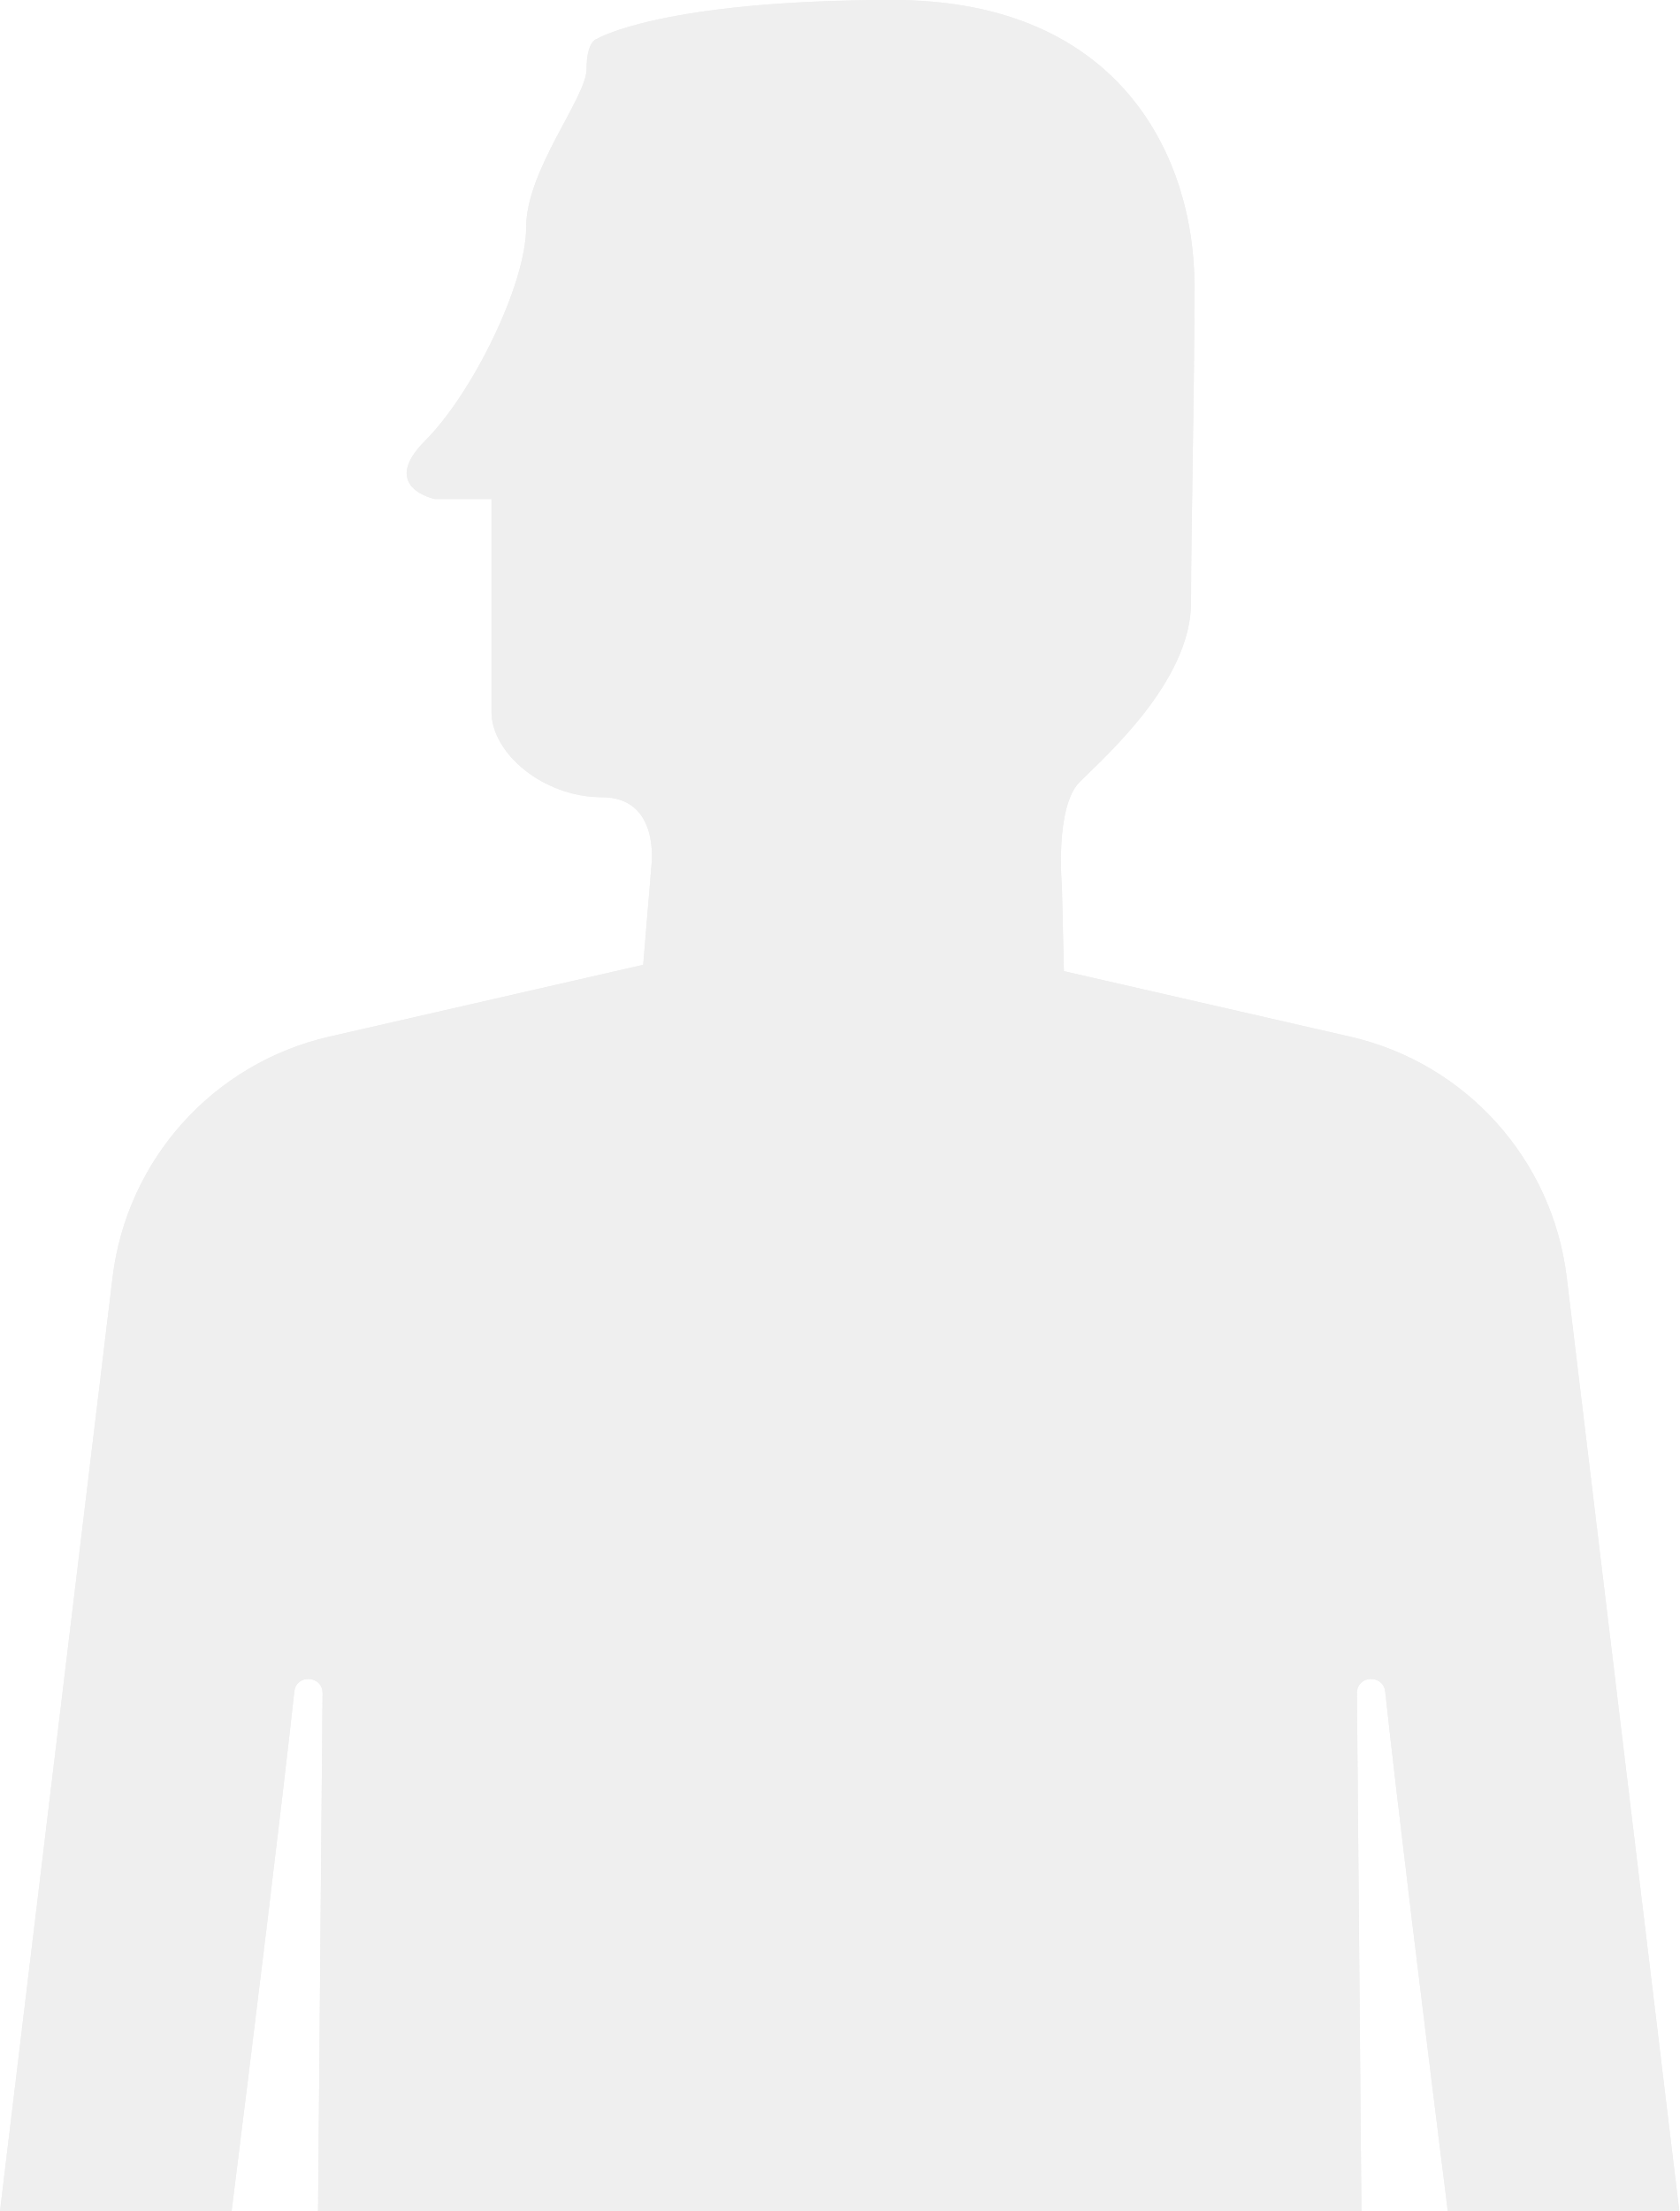
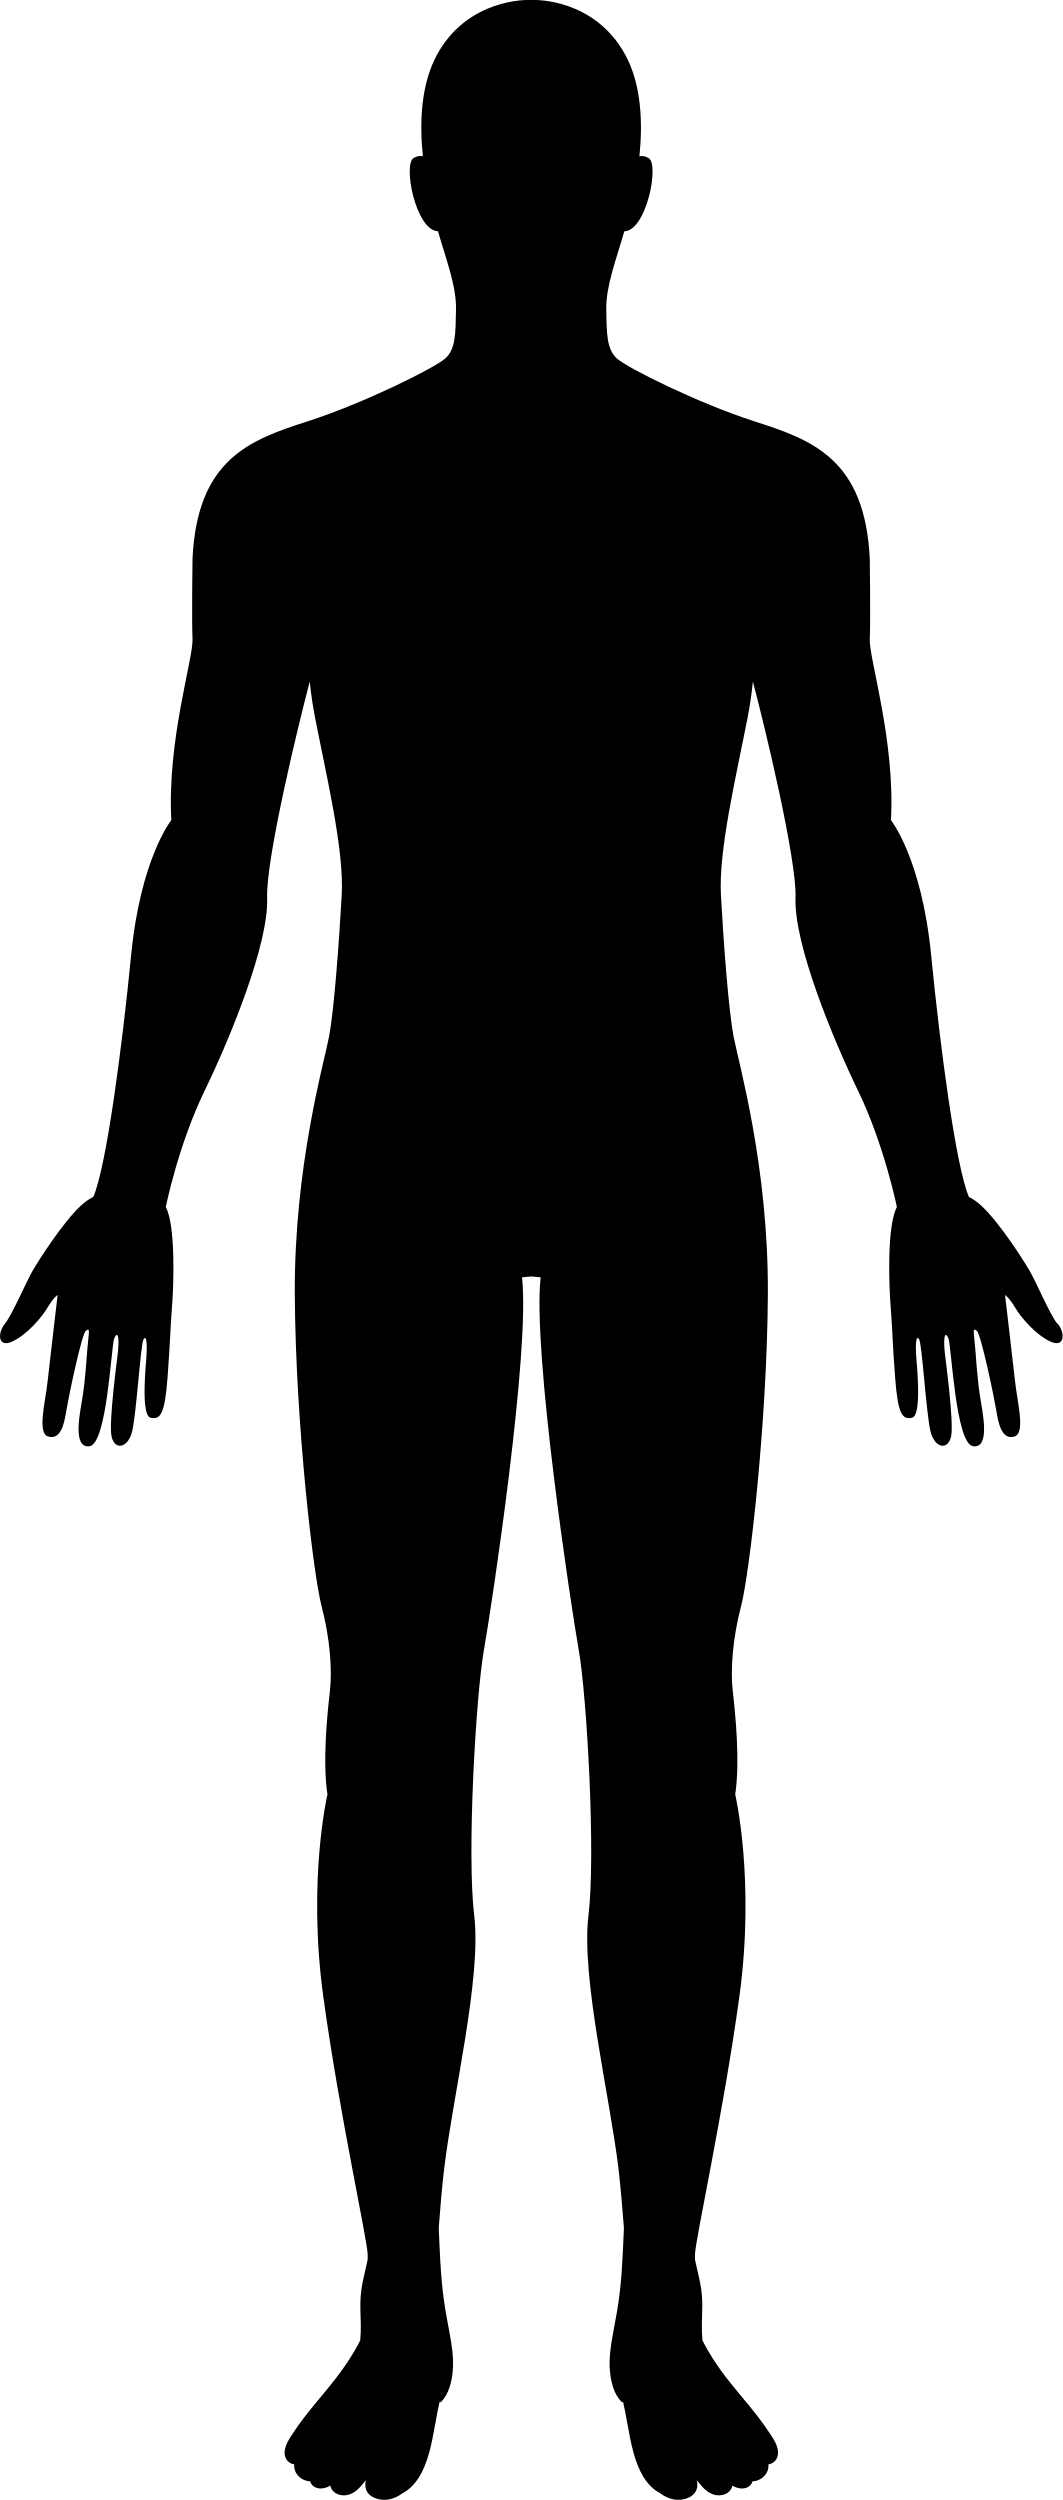
- <svg xmlns="http://www.w3.org/2000/svg" id="Livello_2" data-name="Livello 2" viewBox="0 0 412.88 543.49">
-   <defs>
-     <style>
-       .cls-1 {
-         fill: #efefef;
-       }
-     </style>
-   </defs>
-   <g id="Livello_2-2" data-name="Livello 2">
-     <g>
-       <path class="cls-1" d="M293.66,69.94c0,29.98-.83,58.89-.83,78.2s-21.21,37.91-27.37,44.07c-6.16,6.16-4.38,25.6-4.38,25.6l.49,20.91.03,1.38h-103.7l.24-2.94,2.03-24.45s2.21-16.74-12.16-16.74-27.17-10.75-27.17-21.02v-52.28h-13.91s-13.9-2.85-2.37-14.38c11.54-11.53,24.81-38.39,24.81-52.45s14.85-31.91,14.85-38.86,2.52-7.42,2.52-7.42c0,0,15.8-9.56,72.79-9.56s74.13,39.97,74.13,69.94Z" />
-       <path class="cls-1" d="M412.88,543.49h-56.93c-6.08-48.78-12.11-97.78-15.38-127.67-.5-4.34-6.9-4.03-6.95.31l1.1,127.36H78.2l1.11-127.36c-.07-4.34-6.49-4.65-6.95-.31-3.29,29.89-9.32,78.89-15.41,127.67H0l27.68-229.53c3.52-28.97,24.81-52.62,53.24-59.13l77.22-17.67,7.21-1.65h82.19l14.03,3.21,70.4,16.11c28.43,6.51,49.72,30.16,53.23,59.13l27.68,229.53Z" />
-     </g>
-     <path class="cls-1" d="M412.88,543.49h-56.93c-6.08-48.78-12.11-97.78-15.38-127.67-.5-4.34-6.9-4.03-6.95.31l1.1,127.36H78.2l1.11-127.36c-.07-4.34-6.49-4.65-6.95-.31-3.29,29.89-9.32,78.89-15.41,127.67H0l27.68-229.53c3.52-28.97,24.81-52.62,53.24-59.13l77.22-17.67,2.03-24.45s2.21-16.74-12.16-16.74-27.17-10.75-27.17-21.02v-52.28h-13.91s-13.9-2.85-2.37-14.38c11.54-11.53,24.81-38.39,24.81-52.45s14.85-31.91,14.85-38.86,2.52-7.42,2.52-7.42c0,0,15.8-9.56,72.79-9.56s74.13,39.97,74.13,69.94-.83,58.89-.83,78.2-21.21,37.91-27.37,44.07c-6.16,6.16-4.38,25.6-4.38,25.6l.49,20.91,70.4,16.11c28.43,6.51,49.72,30.16,53.23,59.13l27.68,229.53Z" />
+ <svg xmlns="http://www.w3.org/2000/svg" id="Livello_2" data-name="Livello 2" viewBox="0 0 198.15 466.33">
+   <g id="Layer_1" data-name="Layer 1">
+     <path d="M197.2,246.89c-1.3-1.6-3.93-7.74-5.1-9.77-1.17-2.03-5.55-8.89-8.91-12.09-.83-.79-1.66-1.35-2.45-1.76-2.43-5.58-5.38-28.01-7.05-45.08-1.76-18.05-7.5-25.2-7.5-25.2.82-14.77-4.1-30.13-3.95-33.76.16-3.63,0-14.97,0-14.97-.86-18.6-10.71-22.2-21.41-25.63-10.71-3.44-23.76-10-25.71-11.72-1.95-1.72-1.95-4.53-2.03-9.14-.08-4.46,1.82-9.22,3.36-14.62,4.14-.1,6.59-12.54,4.53-13.67-.74-.41-1.3-.44-1.71-.3.65-6.33.38-13.46-2.66-19C110.82-.39,99.57,0,99.57,0h-.99s-11.25-.39-17.04,10.16c-3.04,5.55-3.31,12.68-2.66,19-.41-.14-.97-.11-1.71.3-2.06,1.13.39,13.58,4.53,13.67,1.54,5.4,3.44,10.16,3.36,14.62-.08,4.61-.08,7.42-2.03,9.14-1.95,1.72-15.01,8.28-25.71,11.72s-20.55,7.03-21.41,25.63c0,0-.16,11.33,0,14.97.16,3.63-4.77,18.99-3.95,33.76,0,0-5.74,7.15-7.5,25.2-1.66,17.06-4.62,39.5-7.05,45.08-.79.4-1.62.97-2.45,1.76-3.36,3.2-7.74,10.06-8.91,12.09s-3.8,8.17-5.1,9.77c-1.52,1.88-1.31,4.64,1.41,3.34,2.7-1.29,5.41-4.44,6.51-6.31,1.09-1.88,1.88-2.34,1.88-2.34,0,0-1.45,12.29-1.86,16.02-.45,4.14-2.01,9.81.14,10.39,2.36.64,2.97-2.5,3.36-4.92.39-2.42,2.82-14.07,3.59-14.77.96-.87.54.48.32,3.28-.07.95-.39,5.71-.86,8.75-.47,3.05-2.03,9.85,1.25,9.46,3.28-.39,4.06-18.76,4.61-20.09.55-1.33,1.02-.78.7,2.5-.1,1.04-1.8,13.36-1.17,15.87.63,2.5,3.05,2.11,3.83-1.09.78-3.2,1.56-16.18,2.11-17.12.55-.94.7.78.55,3.13-.11,1.72-1.09,11.1.78,11.49,1.88.39,2.64-.76,3.16-7.62.46-6.01.52-9.34.83-13.17.31-3.83.7-15.08-1.17-18.52,0,0,2.34-11.57,7.19-21.57,4.85-10,12.04-27.51,11.72-36.11-.26-7.14,5.73-31.95,7.95-40.34.21,2.09.52,4.31.96,6.58,2.19,11.25,5.47,24.85,5,33.29-.47,8.44-1.41,21.26-2.34,26.26-.94,5-6.56,24.38-6.41,48.3s3.44,52.13,5,58.07c1.56,5.94,2.01,11.83,1.54,15.89-.47,4.06-1.39,13.1-.45,19.2,0,0-3.75,15.94-.78,37.67,2.97,21.73,8.28,45.64,8.28,48.14v.99c-.26,1.17-.54,2.33-.79,3.49-.31,1.41-.52,2.82-.56,4.27-.04,1.43.04,2.85.07,4.28.02,1-.01,2-.11,3-.72,1.46-1.58,2.86-2.47,4.2-1.21,1.82-2.57,3.53-3.95,5.21-1.4,1.7-2.83,3.38-4.16,5.13-.66.87-1.3,1.76-1.9,2.68-.63.95-1.33,1.96-1.56,3.1-.21,1.05.09,2.11,1.1,2.61.2.1.41.16.63.19-.03.32,0,.65.09.99.34,1.24,1.61,2.14,2.88,2.18.17.59.61,1.04,1.29,1.24.83.24,1.73-.01,2.47-.44.04.19.1.38.19.55.46.9,1.49,1.29,2.46,1.26,1.15-.03,2.12-.71,2.88-1.52.4-.42.75-.87,1.11-1.31-.15.6-.16,1.23.06,1.82.42,1.09,1.6,1.64,2.7,1.8,1.04.15,2.08-.06,3.02-.53.36-.18.72-.41,1.06-.67.64-.31,1.22-.77,1.72-1.26,1.1-1.09,1.86-2.46,2.44-3.89,1.27-3.17,1.68-6.62,2.34-9.95.12-.63.25-1.26.4-1.89.08.06.21.05.32-.06,1.42-1.44,1.97-3.78,2.14-5.73.21-2.4-.16-4.78-.6-7.13-.47-2.49-.94-4.97-1.23-7.5-.29-2.52-.46-5.05-.58-7.58-.07-1.39-.13-2.78-.19-4.17,0-.1-.01-.2-.01-.31.28-3.86.61-7.63.99-10.85,1.56-13.44,7.03-35.79,5.63-47.36-1.41-11.57.31-41.11,1.8-49.55,1.49-8.44,8.68-55.96,7.11-69.56l1.74-.16,1.74.16c-1.56,13.6,5.62,61.12,7.11,69.56,1.49,8.44,3.2,37.98,1.8,49.55s4.06,33.92,5.63,47.36c.37,3.22.7,6.98.99,10.85,0,.1-.01.2-.01.31-.06,1.39-.12,2.78-.19,4.17-.12,2.53-.28,5.06-.58,7.58-.29,2.52-.76,5-1.23,7.5-.44,2.35-.81,4.74-.6,7.13.17,1.95.72,4.29,2.14,5.73.11.11.24.12.32.06.14.63.27,1.26.4,1.89.66,3.33,1.07,6.77,2.34,9.95.57,1.43,1.33,2.79,2.44,3.89.5.49,1.08.95,1.72,1.26.34.27.71.5,1.06.67.93.47,1.98.67,3.02.53,1.09-.16,2.28-.71,2.7-1.8.22-.59.21-1.22.06-1.82.36.45.72.89,1.11,1.31.76.81,1.73,1.48,2.88,1.52.97.03,2-.36,2.46-1.26.09-.18.15-.37.19-.55.74.43,1.64.68,2.47.44.68-.19,1.11-.64,1.29-1.24,1.28-.04,2.54-.93,2.88-2.18.09-.34.11-.67.09-.99.21-.03.42-.09.63-.19,1-.5,1.3-1.56,1.1-2.61-.22-1.14-.93-2.15-1.56-3.1-.6-.92-1.24-1.8-1.9-2.68-1.33-1.75-2.76-3.43-4.16-5.13-1.39-1.68-2.75-3.39-3.95-5.21-.89-1.34-1.75-2.74-2.47-4.2-.1-.99-.12-1.99-.11-3,.02-1.43.1-2.85.07-4.28-.04-1.45-.25-2.86-.56-4.27-.26-1.17-.54-2.33-.79-3.49v-.99c0-2.5,5.31-26.42,8.28-48.14,2.97-21.73-.78-37.67-.78-37.67.94-6.1.02-15.14-.45-19.2-.47-4.06-.02-9.95,1.54-15.89,1.56-5.94,4.85-34.15,5-58.07.16-23.92-5.47-43.3-6.41-48.3-.94-5-1.88-17.82-2.34-26.26-.47-8.44,2.81-22.04,5-33.29.44-2.27.75-4.49.96-6.58,2.22,8.39,8.21,33.21,7.95,40.34-.31,8.6,6.88,26.1,11.72,36.11s7.19,21.57,7.19,21.57c-1.88,3.44-1.48,14.69-1.17,18.52.31,3.83.37,7.16.83,13.17.52,6.86,1.28,8.01,3.16,7.62,1.88-.39.9-9.77.78-11.49-.16-2.34,0-4.06.55-3.13.55.94,1.33,13.91,2.11,17.12.78,3.2,3.2,3.6,3.83,1.09.63-2.5-1.07-14.83-1.17-15.87-.31-3.28.16-3.83.7-2.5.55,1.33,1.33,19.69,4.61,20.09s1.72-6.41,1.25-9.46c-.47-3.05-.79-7.81-.86-8.75-.22-2.8-.64-4.16.32-3.28.77.7,3.2,12.35,3.59,14.77.39,2.42,1,5.57,3.36,4.92,2.15-.59.59-6.25.14-10.39-.41-3.73-1.86-16.02-1.86-16.02,0,0,.78.47,1.88,2.34,1.09,1.88,3.81,5.02,6.51,6.31,2.72,1.3,2.93-1.47,1.41-3.34Z" />
  </g>
</svg>
